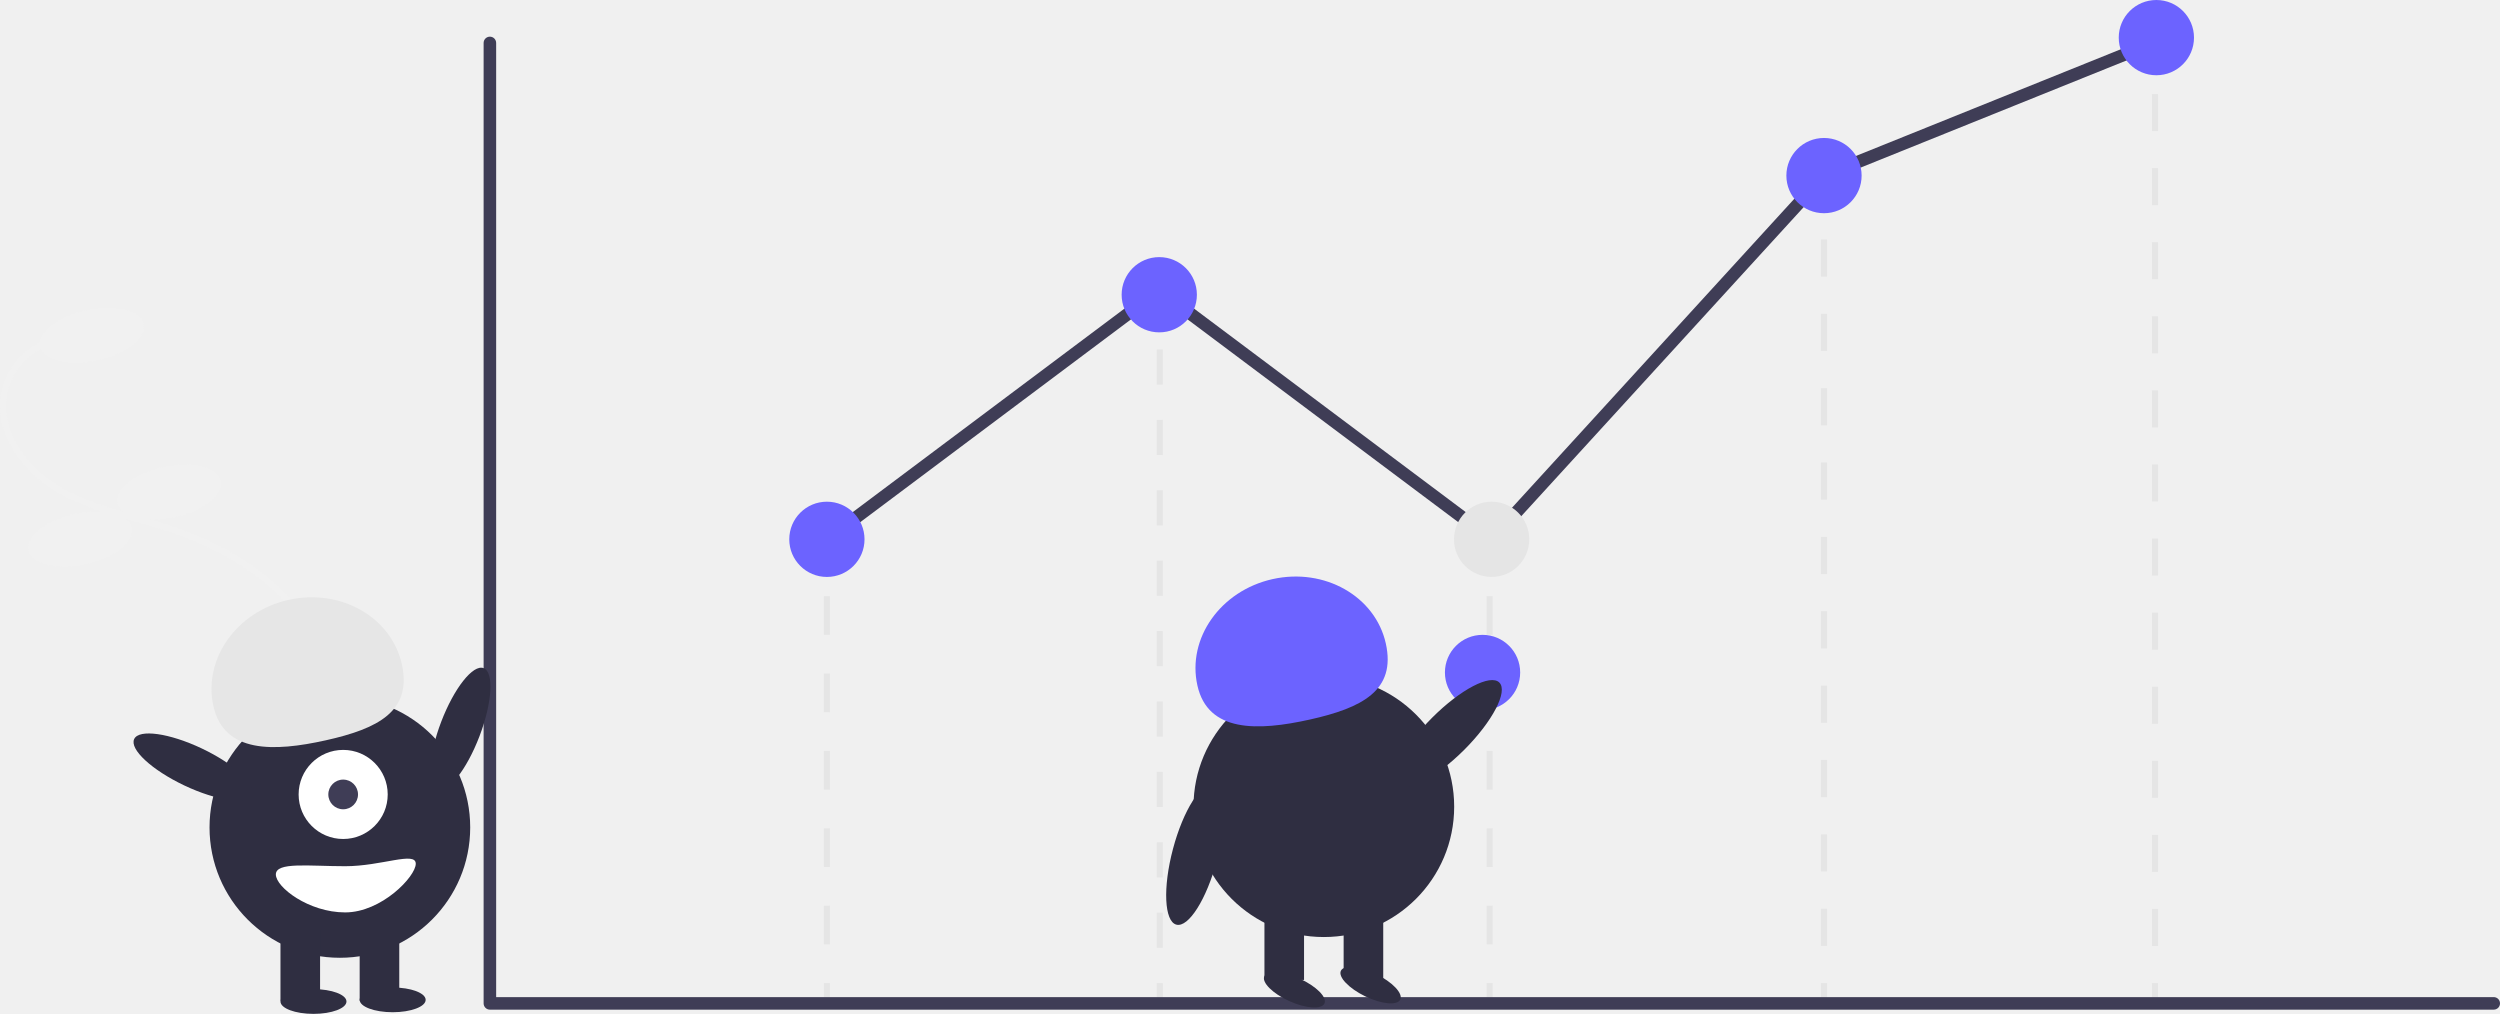
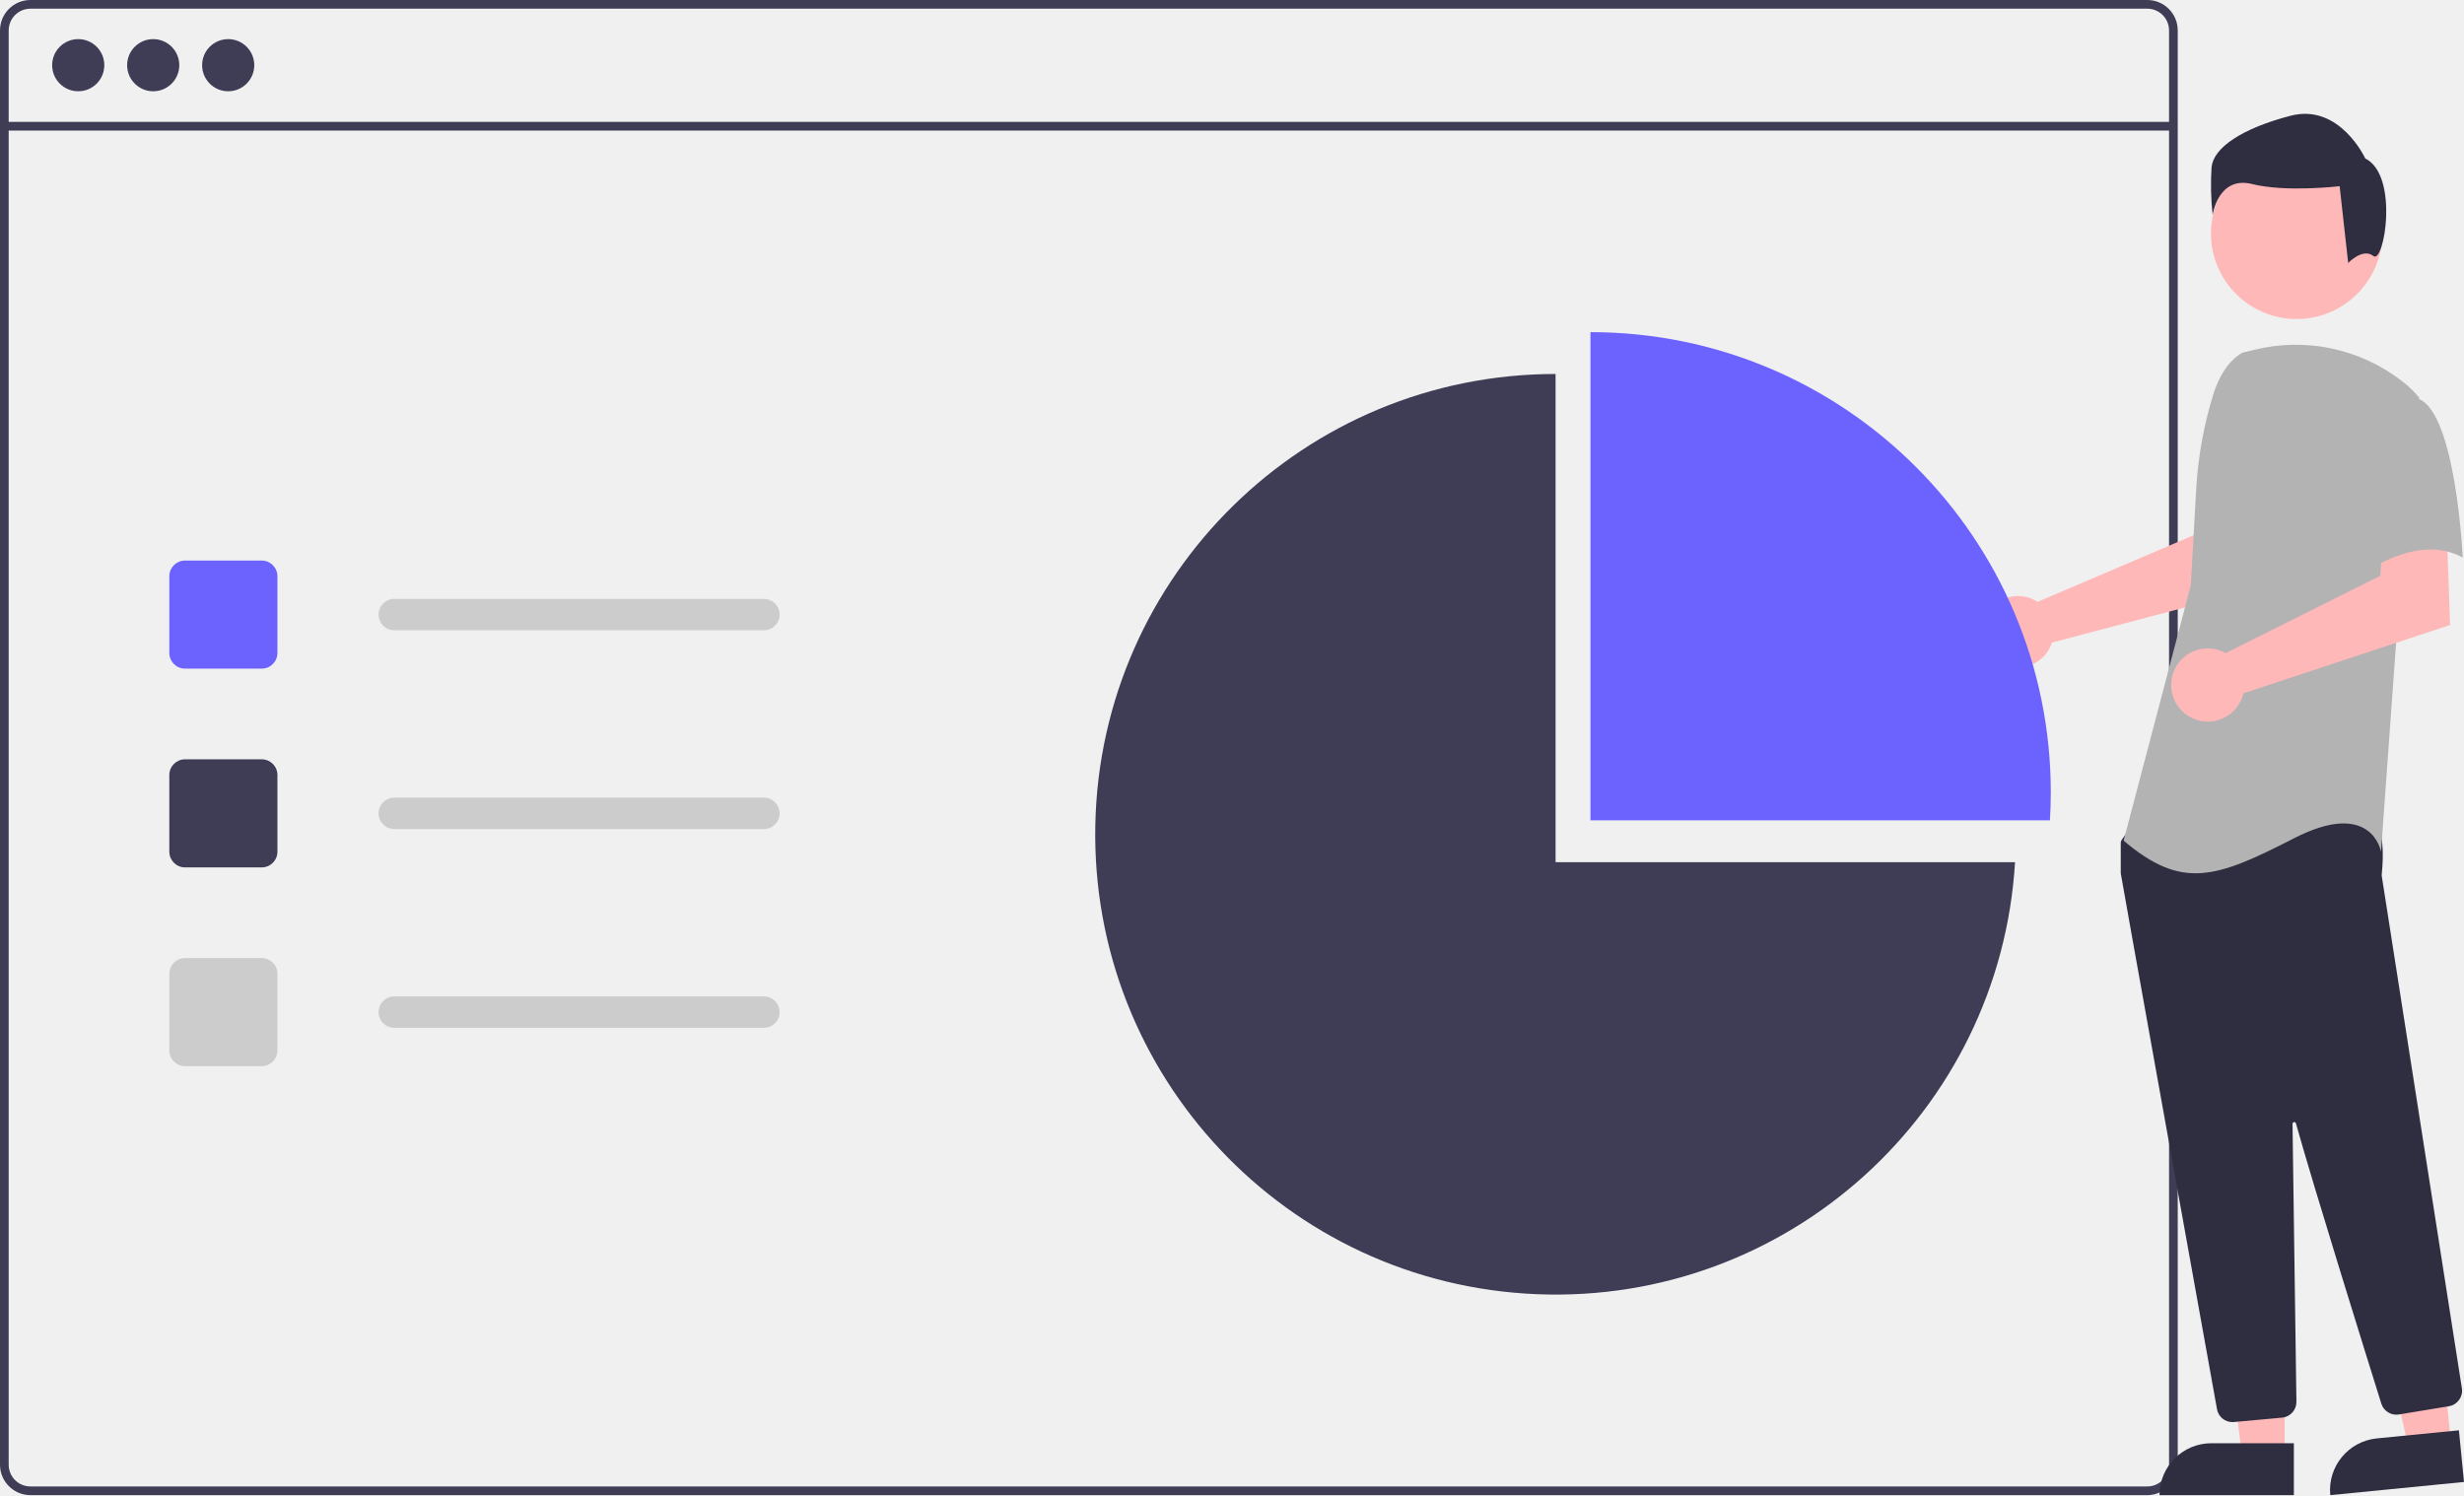
- <svg xmlns="http://www.w3.org/2000/svg" data-name="Layer 1" width="826.063" height="335.01" viewBox="0 0 826.063 335.01">
-   <path d="M266.565,572.513l-1.301-1.518c11.009-9.435,24.711-21.177,29.839-36.697,5.056-15.299,1.253-33.769-9.925-48.202-9.512-12.284-24.201-21.957-42.477-27.974-3.605-1.187-7.348-2.241-10.967-3.261-8.749-2.464-17.796-5.013-25.809-9.671-11.035-6.415-21.059-19.016-18.575-32.706a23.856,23.856,0,0,1,17.156-18.508l.532,1.928a21.861,21.861,0,0,0-15.723,16.951c-2.308,12.722,7.183,24.541,17.615,30.606,7.793,4.53,16.716,7.044,25.346,9.474,3.64,1.025,7.405,2.086,11.051,3.286,18.656,6.142,33.675,16.048,43.432,28.648,11.579,14.952,15.504,34.132,10.243,50.055C291.699,550.974,277.763,562.917,266.565,572.513Z" transform="translate(-186.9683 -282.495)" fill="#f1f1f1" />
-   <ellipse cx="217.327" cy="393.296" rx="17.5" ry="8.5" transform="translate(-265.1243 -227.7288) rotate(-12.19172)" fill="#f1f1f1" />
-   <ellipse cx="242.838" cy="445.076" rx="17.5" ry="8.5" transform="translate(-275.4842 -221.1736) rotate(-12.19172)" fill="#f1f1f1" />
-   <ellipse cx="213.46" cy="460.631" rx="17.5" ry="8.5" transform="translate(-279.4317 -227.0268) rotate(-12.19172)" fill="#f1f1f1" />
-   <rect x="272.226" y="178.204" width="2" height="6" fill="#e5e5e5" />
-   <path d="M461.194,594.539h-2V581.755h2Zm0-25.568h-2V556.187h2Zm0-25.568h-2V530.619h2Zm0-25.568h-2V505.05h2Zm0-25.568h-2V479.483h2Z" transform="translate(-186.9683 -282.495)" fill="#e5e5e5" />
-   <rect x="272.226" y="324.828" width="2" height="6" fill="#e5e5e5" />
-   <rect x="491.226" y="178.204" width="2" height="6" fill="#e5e5e5" />
-   <path d="M680.194,594.539h-2V581.755h2Zm0-25.568h-2V556.187h2Zm0-25.568h-2V530.619h2Zm0-25.568h-2V505.05h2Zm0-25.568h-2V479.483h2Z" transform="translate(-186.9683 -282.495)" fill="#e5e5e5" />
-   <rect x="491.226" y="324.828" width="2" height="6" fill="#e5e5e5" />
-   <rect x="601.695" y="60.828" width="2" height="6" fill="#e5e5e5" />
-   <path d="M790.664,595.037h-2V582.752h2Zm0-24.571h-2V558.18h2Zm0-24.572h-2V533.609h2Zm0-24.571h-2V509.037h2Zm0-24.571h-2V484.466h2Zm0-24.572h-2V459.894h2Zm0-24.571h-2V435.323h2Zm0-24.571h-2V410.752h2Zm0-24.572h-2V386.18h2Zm0-24.571h-2V361.609h2Z" transform="translate(-186.9683 -282.495)" fill="#e5e5e5" />
-   <rect x="601.695" y="324.828" width="2" height="6" fill="#e5e5e5" />
-   <rect x="711.063" y="12.828" width="2" height="6" fill="#e5e5e5" />
-   <path d="M900.032,595.083h-2V582.843h2Zm0-24.48h-2V558.363h2Zm0-24.48h-2V533.883h2Zm0-24.48h-2V509.403h2Zm0-24.48h-2V484.923h2Zm0-24.48h-2V460.443h2Zm0-24.48h-2V435.963h2Zm0-24.48h-2V411.483h2Zm0-24.48h-2V387.003h2Zm0-24.48h-2V362.523h2Zm0-24.48h-2V338.043h2Zm0-24.48h-2V313.563h2Z" transform="translate(-186.9683 -282.495)" fill="#e5e5e5" />
-   <rect x="711.063" y="324.828" width="2" height="6" fill="#e5e5e5" />
-   <rect x="382.226" y="97.828" width="2" height="6" fill="#e5e5e5" />
-   <path d="M571.194,595.692h-2V584.06h2Zm0-23.263h-2V560.797h2Zm0-23.263h-2V537.534h2Zm0-23.263h-2V514.271h2Zm0-23.263h-2V491.008h2Zm0-23.263h-2V467.744h2Zm0-23.263h-2V444.481h2Zm0-23.263h-2V421.218h2Zm0-23.263h-2V397.955h2Z" transform="translate(-186.9683 -282.495)" fill="#e5e5e5" />
-   <rect x="382.226" y="324.828" width="2" height="6" fill="#e5e5e5" />
-   <path d="M1010.96,616.109H348.839a2.072,2.072,0,0,1-2.072-2.072V296.682a2.072,2.072,0,0,1,4.144,0V611.965h660.049a2.072,2.072,0,1,1,0,4.144Z" transform="translate(-186.9683 -282.495)" fill="#3f3d56" />
-   <polygon points="493.134 180.989 383.049 98.534 274.468 179.862 271.983 176.545 383.049 93.355 492.61 175.418 601.484 56.274 601.921 56.097 711.744 11.848 713.293 15.693 603.907 59.765 493.134 180.989" fill="#3f3d56" />
-   <circle cx="273.226" cy="178.204" r="12.433" fill="#6c63ff" />
-   <circle cx="383.049" cy="97.39" r="12.433" fill="#6c63ff" />
-   <circle cx="492.872" cy="178.204" r="12.433" fill="#e5e5e5" />
-   <circle cx="489.872" cy="222.204" r="12.433" fill="#6c63ff" />
-   <circle cx="602.695" cy="58.02" r="12.433" fill="#6c63ff" />
-   <circle cx="712.518" cy="12.433" r="12.433" fill="#6c63ff" />
-   <ellipse cx="339.077" cy="523.38" rx="21.534" ry="6.76" transform="translate(-457.8379 370.7527) rotate(-69.08217)" fill="#2f2e41" />
-   <circle cx="112.301" cy="273.407" r="43.067" fill="#2f2e41" />
-   <rect x="92.676" y="307.207" width="13.084" height="23.442" fill="#2f2e41" />
-   <rect x="118.843" y="307.207" width="13.084" height="23.442" fill="#2f2e41" />
-   <ellipse cx="103.579" cy="330.921" rx="10.903" ry="4.089" fill="#2f2e41" />
-   <ellipse cx="129.746" cy="330.376" rx="10.903" ry="4.089" fill="#2f2e41" />
-   <circle cx="113.391" cy="262.504" r="14.719" fill="#fff" />
-   <circle cx="113.391" cy="262.504" r="4.906" fill="#3f3d56" />
-   <path d="M257.493,515.851c-3.477-15.574,7.639-31.31,24.829-35.149s33.944,5.675,37.422,21.249-7.915,21.318-25.105,25.156S260.97,531.425,257.493,515.851Z" transform="translate(-186.9683 -282.495)" fill="#e6e6e6" />
-   <ellipse cx="250.761" cy="535.919" rx="6.76" ry="21.534" transform="translate(-527.8833 250.3368) rotate(-64.62574)" fill="#2f2e41" />
-   <path d="M278.115,571.439c0,4.215,10.853,12.539,22.897,12.539s23.335-11.867,23.335-16.082-11.292.818-23.335.818S278.115,567.224,278.115,571.439Z" transform="translate(-186.9683 -282.495)" fill="#fff" />
-   <circle cx="437.431" cy="266.554" r="43.067" fill="#2f2e41" />
-   <rect x="417.805" y="300.353" width="13.084" height="23.442" fill="#2f2e41" />
-   <rect x="443.972" y="300.353" width="13.084" height="23.442" fill="#2f2e41" />
-   <ellipse cx="614.676" cy="609.563" rx="4.089" ry="10.903" transform="translate(-380.9887 635.9419) rotate(-65.66457)" fill="#2f2e41" />
-   <ellipse cx="639.844" cy="608.018" rx="4.089" ry="10.903" transform="translate(-373.5444 635.5476) rotate(-64.10219)" fill="#2f2e41" />
-   <path d="M582.622,508.997c-3.477-15.574,7.639-31.31,24.829-35.149s33.944,5.675,37.422,21.249-7.915,21.318-25.105,25.156S586.1,524.571,582.622,508.997Z" transform="translate(-186.9683 -282.495)" fill="#6c63ff" />
-   <ellipse cx="665.503" cy="524.928" rx="23.892" ry="7.501" transform="translate(-363.1885 342.1587) rotate(-45.0221)" fill="#2f2e41" />
-   <ellipse cx="581.797" cy="564.928" rx="23.892" ry="7.501" transform="translate(-300.4362 699.8503) rotate(-75.1366)" fill="#2f2e41" />
+ <svg xmlns="http://www.w3.org/2000/svg" data-name="Layer 1" width="706.535" height="428.76" viewBox="0 0 706.535 428.76">
+   <path d="M862.452,235.62h-607a8.728,8.728,0,0,0-8.72,8.72V655.66a8.728,8.728,0,0,0,8.72,8.72h607a8.712,8.712,0,0,0,6.63-3.06,2.046,2.046,0,0,0,.19-.24,8.167,8.167,0,0,0,1.25-2.11,8.507,8.507,0,0,0,.66-3.31V244.34A8.73,8.73,0,0,0,862.452,235.62Zm6.24,420.04a6.175,6.175,0,0,1-1.03,3.42,6.446,6.446,0,0,1-2.36,2.12,6.184,6.184,0,0,1-2.85.69h-607a6.238,6.238,0,0,1-6.23-6.23V244.34a6.238,6.238,0,0,1,6.23-6.23h607a6.239,6.239,0,0,1,6.24,6.23Z" transform="translate(-246.7323 -235.62)" fill="#3f3d56" />
+   <rect x="1.243" y="34.949" width="621.957" height="2.493" fill="#3f3d56" />
+   <circle cx="22.432" cy="18.696" r="7.478" fill="#3f3d56" />
+   <circle cx="43.932" cy="18.696" r="7.478" fill="#3f3d56" />
+   <circle cx="65.433" cy="18.696" r="7.478" fill="#3f3d56" />
+   <path d="M321.784,427.366h-22a4.505,4.505,0,0,1-4.5-4.5v-22a4.505,4.505,0,0,1,4.5-4.5h22a4.505,4.505,0,0,1,4.5,4.5v22A4.505,4.505,0,0,1,321.784,427.366Z" transform="translate(-246.7323 -235.62)" fill="#6c63ff" />
+   <path d="M321.784,484.366h-22a4.505,4.505,0,0,1-4.5-4.5v-22a4.505,4.505,0,0,1,4.5-4.5h22a4.505,4.505,0,0,1,4.5,4.5v22A4.505,4.505,0,0,1,321.784,484.366Z" transform="translate(-246.7323 -235.62)" fill="#3f3d56" />
+   <path d="M321.784,541.366h-22a4.505,4.505,0,0,1-4.5-4.5v-22a4.505,4.505,0,0,1,4.5-4.5h22a4.505,4.505,0,0,1,4.5,4.5v22A4.505,4.505,0,0,1,321.784,541.366Z" transform="translate(-246.7323 -235.62)" fill="#ccc" />
+   <path d="M465.784,416.366h-106a4.5,4.5,0,1,1,0-9h106a4.5,4.5,0,0,1,0,9Z" transform="translate(-246.7323 -235.62)" fill="#ccc" />
+   <path d="M465.784,473.366h-106a4.5,4.5,0,1,1,0-9h106a4.5,4.5,0,0,1,0,9Z" transform="translate(-246.7323 -235.62)" fill="#ccc" />
+   <path d="M465.784,530.366h-106a4.5,4.5,0,1,1,0-9h106a4.5,4.5,0,0,1,0,9Z" transform="translate(-246.7323 -235.62)" fill="#ccc" />
+   <path d="M829.554,407.436a10.093,10.093,0,0,1,1.411.787l44.852-19.143,1.601-11.815,17.922-.11-1.059,27.098-59.2,15.656a10.608,10.608,0,0,1-.447,1.208,10.235,10.235,0,1,1-5.079-13.682Z" transform="translate(-246.7323 -235.62)" fill="#ffb8b8" />
+   <polygon points="655.125 417.376 642.865 417.375 637.033 370.087 655.127 370.088 655.125 417.376" fill="#ffb8b8" />
+   <path d="M634.108,413.872H657.752a0,0,0,0,1,0,0v14.887a0,0,0,0,1,0,0H619.221a0,0,0,0,1,0,0v0A14.887,14.887,0,0,1,634.108,413.872Z" fill="#2f2e41" />
+   <polygon points="702.805 413.911 690.604 415.113 680.163 368.625 698.17 366.851 702.805 413.911" fill="#ffb8b8" />
+   <path d="M928.987,647.641h23.644a0,0,0,0,1,0,0v14.887a0,0,0,0,1,0,0H914.1a0,0,0,0,1,0,0v0A14.887,14.887,0,0,1,928.987,647.641Z" transform="translate(-306.4502 -140.9748) rotate(-5.62529)" fill="#2f2e41" />
+   <circle cx="658.537" cy="66.928" r="24.561" fill="#ffb8b8" />
+   <path d="M886.858,643.432a4.471,4.471,0,0,1-4.415-3.697c-6.346-35.226-27.088-150.405-27.584-153.596a1.427,1.427,0,0,1-.016-.222v-8.588a1.489,1.489,0,0,1,.279-.872l2.74-3.838a1.478,1.478,0,0,1,1.144-.625c15.622-.732,66.784-2.879,69.256.209h0c2.482,3.104,1.605,12.507,1.404,14.36l.01.193,22.985,146.995a4.512,4.512,0,0,1-3.715,5.135L934.59,641.253a4.521,4.521,0,0,1-5.025-3.093c-4.44-14.188-19.329-61.918-24.489-80.387a.499.499,0,0,0-.98.139c.258,17.605.881,62.523,1.096,78.037l.023,1.671a4.518,4.518,0,0,1-4.093,4.536l-13.844,1.258C887.137,643.427,886.996,643.432,886.858,643.432Z" transform="translate(-246.7323 -235.62)" fill="#2f2e41" />
+   <path id="e15ec395-f7cd-4347-89a2-a03d95a452a7-314" data-name="Path 99" d="M889.682,336.767c-4.286,2.548-6.851,7.23-8.323,11.995a113.681,113.681,0,0,0-4.884,27.159l-1.556,27.6-19.255,73.17c16.689,14.121,26.315,10.912,48.78-.639S929.477,479.904,929.477,479.904l4.492-62.258,6.418-68.032a30.164,30.164,0,0,0-4.861-4.674,49.658,49.658,0,0,0-42.442-8.995Z" transform="translate(-246.7323 -235.62)" fill="#b3b3b3" />
+   <path d="M883.428,422.213a10.526,10.526,0,0,1,1.501.704l44.348-22.197.736-12.026,18.294-1.261.98,27.413-59.266,19.599a10.496,10.496,0,1,1-6.593-12.232Z" transform="translate(-246.7323 -235.62)" fill="#ffb8b8" />
+   <path id="bf6aefed-5d84-44a4-8c4e-9d1f3daa58d8-315" data-name="Path 101" d="M940.067,349.924c10.912,3.851,12.834,45.574,12.834,45.574-12.837-7.06-28.241,4.493-28.241,4.493s-3.209-10.912-7.06-25.032a24.53,24.53,0,0,1,5.134-23.106S929.155,346.071,940.067,349.924Z" transform="translate(-246.7323 -235.62)" fill="#b3b3b3" />
+   <path id="f516f9fe-dc87-4aac-a802-2e179304beb7-316" data-name="Path 102" d="M927.292,309.043c-3.06-2.448-7.235,2.002-7.235,2.002l-2.448-22.033s-15.301,1.833-25.093-.612-11.323,8.875-11.323,8.875a78.581,78.581,0,0,1-.306-13.771c.612-5.508,8.568-11.017,22.645-14.689S924.953,281.056,924.953,281.056C934.747,285.952,930.352,311.492,927.292,309.043Z" transform="translate(-246.7323 -235.62)" fill="#2f2e41" />
+   <path d="M834.536,470.866c.158-2.647.248-5.313.248-8a132,132,0,0,0-132-132v140Z" transform="translate(-246.7323 -235.62)" fill="#6c63ff" />
+   <path d="M692.784,482.866v-140a132,132,0,1,0,131.752,140Z" transform="translate(-246.7323 -235.62)" fill="#3f3d56" />
</svg>
